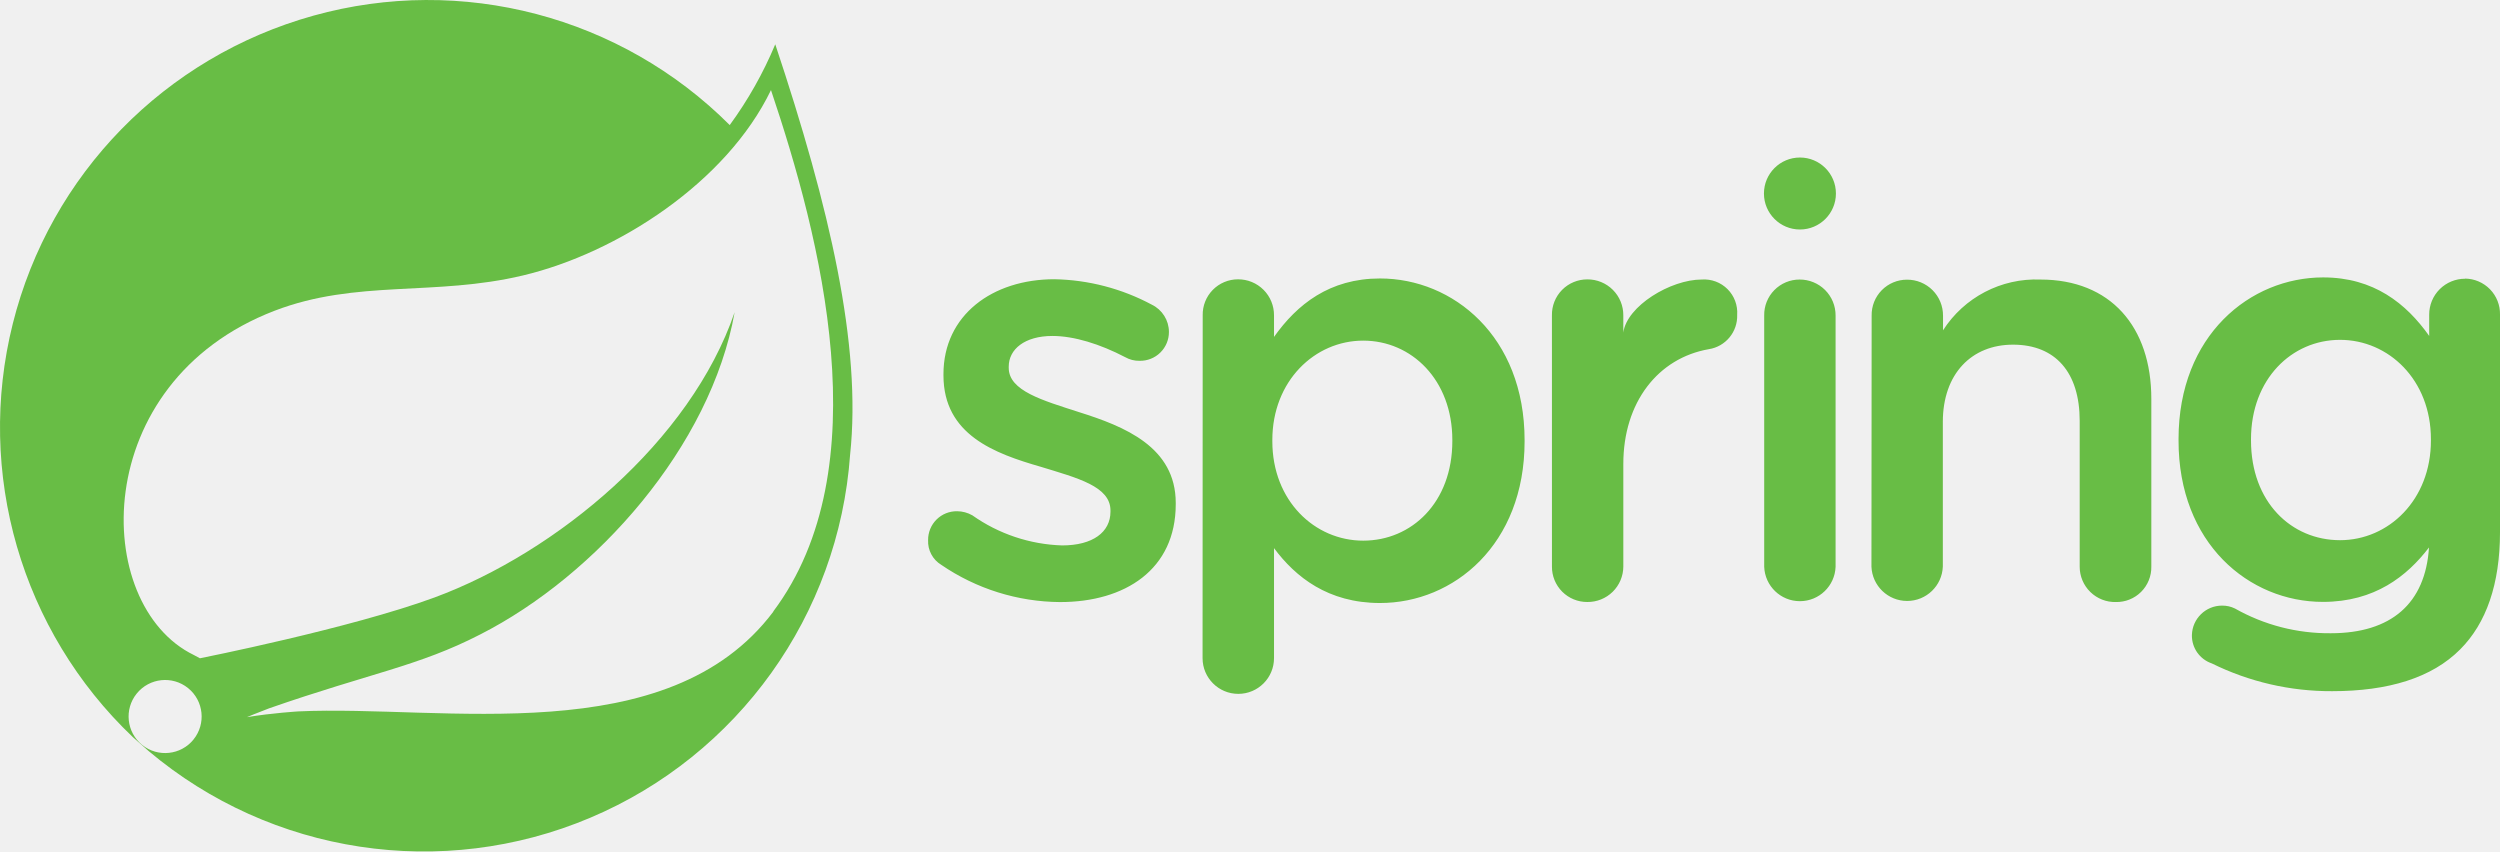
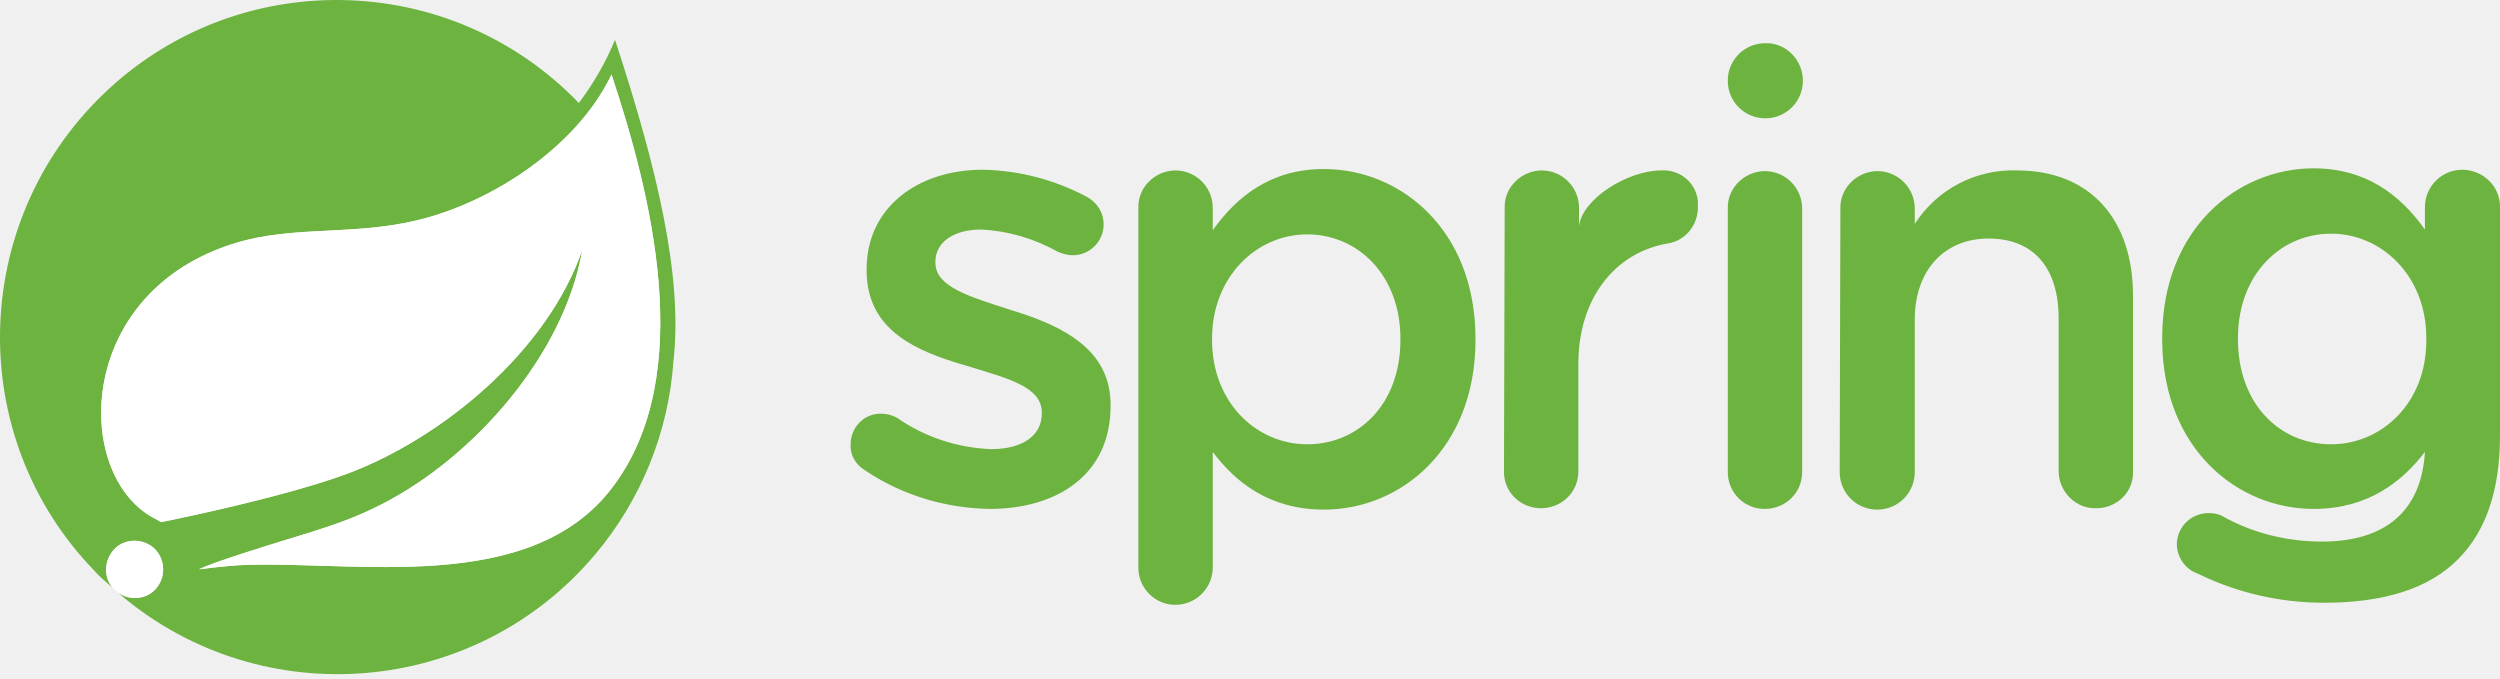
- <svg xmlns="http://www.w3.org/2000/svg" viewBox="5.155 11.322 109.688 37.359">
-   <path fill="#68bd45" d="M39.17 13.265a17.24 17.24 0 0 1-1.998 3.544c-4.778-4.776-11.755-6.613-18.265-4.8S7.357 18.966 5.717 25.52 6.086 39 10.98 43.66l.693.612a18.75 18.75 0 0 0 30.781-13.005c.51-4.775-.89-10.817-3.284-18zM13.647 43.767a1.603 1.603 0 1 1-.238-2.253c.687.557.793 1.566.236 2.254zm25.444-5.616c-4.628 6.165-14.51 4.086-20.847 4.384 0 0-1.123.066-2.254.252 0 0 .426-.182.972-.387 4.45-1.55 6.553-1.847 9.256-3.238 5.09-2.587 10.123-8.253 11.17-14.143-1.936 5.666-7.815 10.538-13.167 12.517-3.668 1.352-10.294 2.668-10.294 2.668l-.267-.143C9.15 37.87 9.01 28.106 17.2 24.957c3.6-1.383 7.025-.624 10.902-1.55 4.14-.984 8.93-4.086 10.88-8.133 2.18 6.475 4.806 16.6.097 22.88z" />
-   <g fill="#68bd45" transform="translate(11.198 16.054) scale(.57047)">
-     <path d="M61.807 35.152a2.11 2.11 0 0 1-1.019-1.906 2.197 2.197 0 0 1 2.227-2.222 2.401 2.401 0 0 1 1.177.316 12.656 12.656 0 0 0 6.902 2.314c2.36 0 3.72-1.02 3.72-2.6v-.087c0-1.86-2.55-2.498-5.357-3.36-3.537-1.02-7.488-2.452-7.488-7.034v-.092c0-4.542 3.767-7.3 8.533-7.3a16.505 16.505 0 0 1 7.493 1.957 2.335 2.335 0 0 1 1.315 2.09 2.212 2.212 0 0 1-2.268 2.227 2.131 2.131 0 0 1-1.086-.275c-1.952-1.02-3.95-1.636-5.607-1.636-2.13 0-3.36 1.02-3.36 2.36v.092c0 1.77 2.6 2.498 5.403 3.405 3.497 1.1 7.442 2.676 7.442 6.988v.092c0 5.036-3.904 7.53-8.895 7.53a16.377 16.377 0 0 1-9.134-2.86zm20.1-19.196a2.712 2.712 0 0 1 2.717-2.768 2.752 2.752 0 0 1 2.768 2.768v1.662c1.77-2.498 4.266-4.496 8.155-4.496 5.607 0 11.117 4.445 11.117 12.437v.092c0 7.94-5.45 12.432-11.117 12.432-4 0-6.5-1.998-8.155-4.22v8.46a2.747 2.747 0 0 1-5.495 0zm19.2 9.685v-.092c0-4.628-3.135-7.646-6.856-7.646s-6.988 3.1-6.988 7.646v.092c0 4.587 3.267 7.646 6.988 7.646s6.856-2.926 6.856-7.66zm7.66-9.68a2.712 2.712 0 0 1 2.722-2.768 2.747 2.747 0 0 1 2.768 2.768v1.32c.275-2.04 3.634-4.078 6.035-4.078a2.549 2.549 0 0 1 2.722 2.722 2.579 2.579 0 0 1-2.176 2.635c-3.904.678-6.58 4.078-6.58 8.823v7.9a2.737 2.737 0 0 1-2.768 2.722 2.702 2.702 0 0 1-2.722-2.722zm16.326.012a2.717 2.717 0 0 1 2.722-2.768 2.752 2.752 0 0 1 2.768 2.768V35.3a2.747 2.747 0 0 1-5.49 0zm8.263.01a2.712 2.712 0 0 1 2.722-2.768 2.752 2.752 0 0 1 2.768 2.768v1.126a8.492 8.492 0 0 1 7.488-3.904c5.398 0 8.533 3.63 8.533 9.175v12.906a2.676 2.676 0 0 1-2.722 2.722 2.717 2.717 0 0 1-2.788-2.722V24.07c0-3.72-1.86-5.857-5.128-5.857-3.176 0-5.398 2.227-5.398 5.948v11.122a2.747 2.747 0 0 1-5.49 0zm45.65-2.84a2.752 2.752 0 0 0-2.768 2.768v1.63c-1.77-2.498-4.266-4.5-8.156-4.5-5.607 0-11.122 4.445-11.122 12.432v.092c-.015 7.947 5.434 12.432 11.107 12.432 3.97 0 6.463-1.973 8.155-4.185-.275 4.317-2.916 6.596-7.55 6.596a14.67 14.67 0 0 1-7.371-1.901 2.187 2.187 0 0 0-.994-.224 2.319 2.319 0 0 0-2.319 2.263 2.253 2.253 0 0 0 1.529 2.182 20.679 20.679 0 0 0 9.256 2.136c4.312 0 7.67-1.02 9.853-3.22 1.993-1.998 3.058-5 3.058-9.032V15.9a2.717 2.717 0 0 0-2.681-2.768zm-9.623 20.108c-3.767 0-6.85-2.95-6.85-7.67v-.092c0-4.628 3.13-7.646 6.85-7.646s6.988 3.063 6.988 7.646v.092c0 4.582-3.262 7.67-6.988 7.67z" />
-     <circle cx="127.841" cy="6.588" r="2.768" />
-   </g>
+ <svg xmlns="http://www.w3.org/2000/svg" viewBox="0 0 512 139">
+   <path fill="#6db33f" d="M271.147 34.618c15.659 0 31.032 12.385 31.032 34.733v.285c0 22.206-15.231 34.732-31.032 34.732c-11.103 0-18.078-5.551-22.775-11.814v23.63a7.653 7.653 0 0 1-7.442 7.682l-.245.004c-4.128 0-7.544-3.416-7.544-7.544V42.59c-.143-4.128 3.274-7.545 7.402-7.687h.142a7.653 7.653 0 0 1 7.683 7.441l.004.246v4.555c4.982-6.975 11.957-12.527 22.775-12.527m202.703-.142c10.646 0 17.57 5.377 22.537 12.196l.238.33v-4.555l.004-.245a7.65 7.65 0 0 1 7.433-7.437l.25-.004h.142c4.189.14 7.555 3.428 7.55 7.583l-.005.246v46.69c0 11.245-2.99 19.644-8.541 25.195c-5.979 6.121-15.374 8.968-27.473 8.968c-8.968 0-17.793-1.993-25.907-5.979c-2.562-.854-4.27-3.416-4.27-6.12c.142-3.56 2.989-6.264 6.547-6.264c.997 0 1.85.143 2.705.57c6.263 3.558 13.38 5.266 20.498 5.266c12.954 0 20.356-6.263 21.067-18.362c-4.697 6.12-11.672 11.672-22.775 11.672c-15.643 0-30.727-12.277-31.027-34.07l-.005-.663v-.284c0-22.349 15.374-34.733 31.032-34.733m-60.783.427c15.09 0 23.772 10.107 23.772 25.623v36.013c.143 4.128-3.131 7.402-7.26 7.545h-.284c-4.128.142-7.544-3.274-7.687-7.402V65.223c0-10.391-5.124-16.37-14.377-16.37c-8.825 0-15.089 6.263-15.089 16.655v31.174a7.655 7.655 0 0 1-7.686 7.686a7.655 7.655 0 0 1-7.687-7.686l.142-53.95c-.142-4.128 3.274-7.544 7.402-7.687h.143a7.653 7.653 0 0 1 7.683 7.442l.003.245v3.132c4.556-7.118 12.527-11.246 20.925-10.961m-211.812-.142c7.402.142 14.52 1.993 21.067 5.409c2.278 1.139 3.701 3.274 3.701 5.836c0 3.416-2.847 6.263-6.263 6.263h-.142c-.997 0-1.993-.284-2.99-.711c-4.84-2.705-10.106-4.27-15.658-4.555c-5.978 0-9.395 2.846-9.395 6.548v.284c0 4.982 7.26 6.975 15.089 9.537l.642.198l.645.202q1.131.357 2.264.75l.647.228c8.503 3.047 16.585 7.856 16.585 18.124v.285c0 14.092-10.961 21.067-24.769 21.067c-9.11-.142-18.078-2.847-25.622-7.971c-1.85-1.14-2.99-3.132-2.847-5.267c0-3.416 2.704-6.263 6.12-6.263h.143c1.139 0 2.278.284 3.274.854c5.694 3.985 12.384 6.12 19.217 6.405c6.548 0 10.391-2.847 10.391-7.26v-.284c0-5.267-7.117-6.975-14.946-9.395q-1.23-.354-2.475-.74l-.622-.195c-8.918-2.838-17.828-7.232-17.828-18.709v-.285c0-12.669 10.534-20.355 23.772-20.355m160.14.284a7.653 7.653 0 0 1 7.683 7.442l.004.245v53.95c0 4.27-3.416 7.544-7.687 7.544c-4.27 0-7.544-3.416-7.544-7.544v-53.95c-.142-4.128 3.274-7.544 7.402-7.687zM347.73 41.31v1.138c0 3.701-2.562 6.833-6.12 7.402c-10.962 1.851-18.364 11.388-18.364 24.627V96.54c0 4.27-3.416 7.545-7.686 7.545c-4.047 0-7.41-3.147-7.54-7.16l-.005-.243v-.142l.143-53.95c-.143-4.127 3.274-7.544 7.402-7.686h.142a7.653 7.653 0 0 1 7.683 7.441l.004.246v3.7c.711-5.693 10.106-11.387 16.797-11.387c3.843-.285 7.26 2.562 7.544 6.406M267.731 48c-10.391 0-19.502 8.683-19.502 21.352v.285c0 12.811 9.11 21.352 19.502 21.352s19.075-8.114 19.075-21.352v-.285c0-12.954-8.684-21.352-19.075-21.352m209.677-.142c-10.284 0-18.895 8.226-19.071 20.953l-.003.399v.284c0 13.239 8.54 21.495 19.074 21.495c10.427 0 19.458-8.507 19.503-21.104l-.001-.39v-.285c0-12.67-9.11-21.352-19.502-21.352M369.225 16.256v.284a7.655 7.655 0 0 1-7.687 7.687a7.655 7.655 0 0 1-7.687-7.687a7.653 7.653 0 0 1 7.441-7.683l.246-.004c4.128-.142 7.544 3.274 7.687 7.403M21.043 19.387c27.33-26.476 71.032-25.765 97.508 1.708c2.99-3.985 5.552-8.398 7.402-12.953c8.683 26.476 13.95 48.683 11.957 65.907c-.996 14.519-6.69 28.469-16.085 39.572c-24.484 29.039-68.042 32.74-97.08 8.256l-.559-.496l-.097-.067a5.6 5.6 0 0 1-.916-.813l-.077-.089l-.914-.812c-.854-.732-1.708-1.465-2.473-2.286l-.374-.419c-26.477-27.33-25.622-71.031 1.708-97.508m10.25 92.668c-2.563-1.993-6.264-1.708-8.257.854c-1.737 2.234-1.744 5.333-.019 7.412l.079.091l1.09.969l.107.073c2.466 1.624 5.778 1.307 7.697-.95l.156-.193c1.993-2.562 1.566-6.263-.854-8.256M125.24 15.26c-7.117 14.947-24.768 26.334-40 29.893c-5.867 1.394-11.427 1.745-16.853 2.02l-1.624.082c-7.291.365-14.37.768-21.664 3.592c-30.178 11.53-29.608 47.402-13.096 55.515l.996.57s10.927-2.173 22.206-5.105l1.01-.265l.506-.134l1.01-.27c4.712-1.27 9.346-2.653 13.133-4.048c19.644-7.26 41.28-25.196 48.398-45.978c-3.701 21.636-22.349 42.561-40.996 52.099c-9.964 5.124-17.651 6.263-34.021 11.957a51 51 0 0 0-3.559 1.423l.282-.038l.561-.074l.558-.07c3.612-.448 6.855-.672 6.855-.672c23.203-1.139 59.644 6.548 76.583-16.085c17.366-23.06 7.687-60.355-.285-84.412" />
+   <path fill="#fff" d="M31.292 112.055c2.42 1.993 2.847 5.694.854 8.256s-5.694 2.847-8.256.854s-2.847-5.693-.854-8.256c1.993-2.562 5.694-2.847 8.256-.854m93.95-96.796c7.97 24.057 17.65 61.352.284 84.412c-16.94 22.633-53.38 14.946-76.583 16.085c0 0-4.128.285-8.256.854c0 0 1.566-.711 3.559-1.423c16.37-5.694 24.057-6.833 34.02-11.957c18.648-9.538 37.296-30.463 40.997-52.1c-7.118 20.783-28.754 38.72-48.398 45.979c-3.516 1.295-7.764 2.58-12.124 3.774l-1.008.274C45.619 104.422 33 106.931 33 106.931l-.996-.57C15.492 98.248 14.922 62.376 45.1 50.846c13.238-5.125 25.765-2.278 40.142-5.694c15.231-3.559 32.882-14.946 40-29.893" />
</svg>
